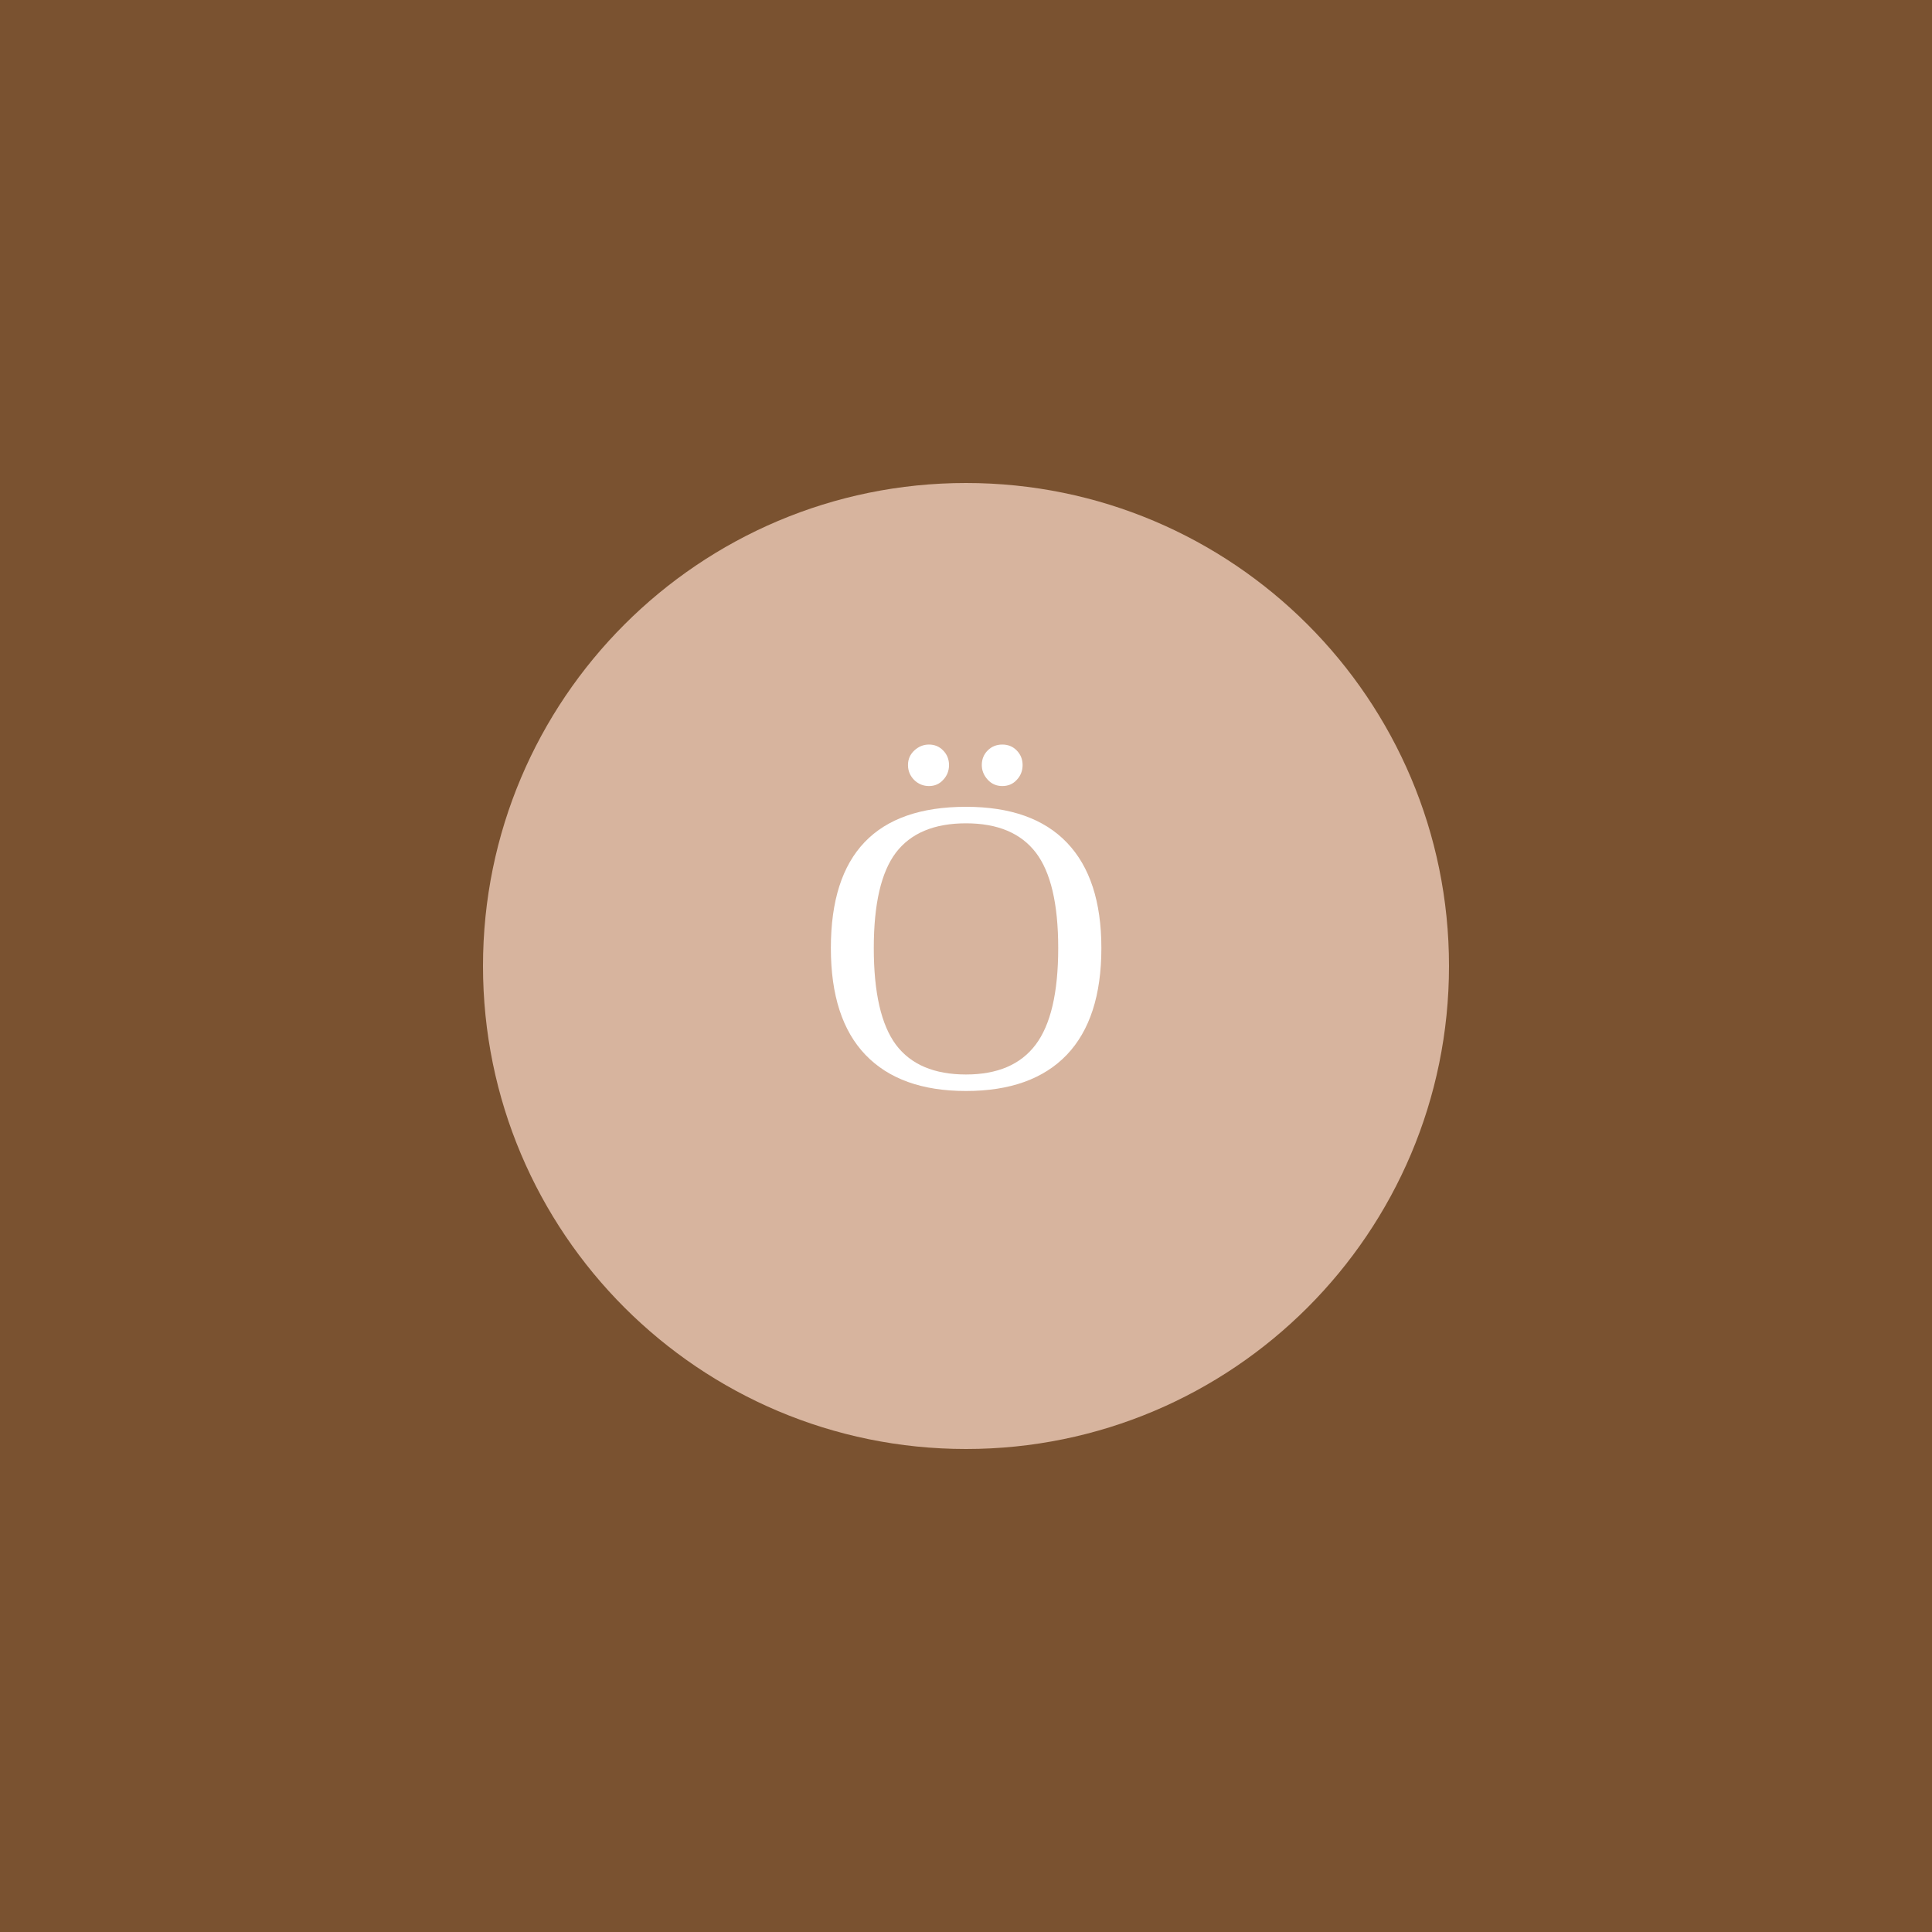
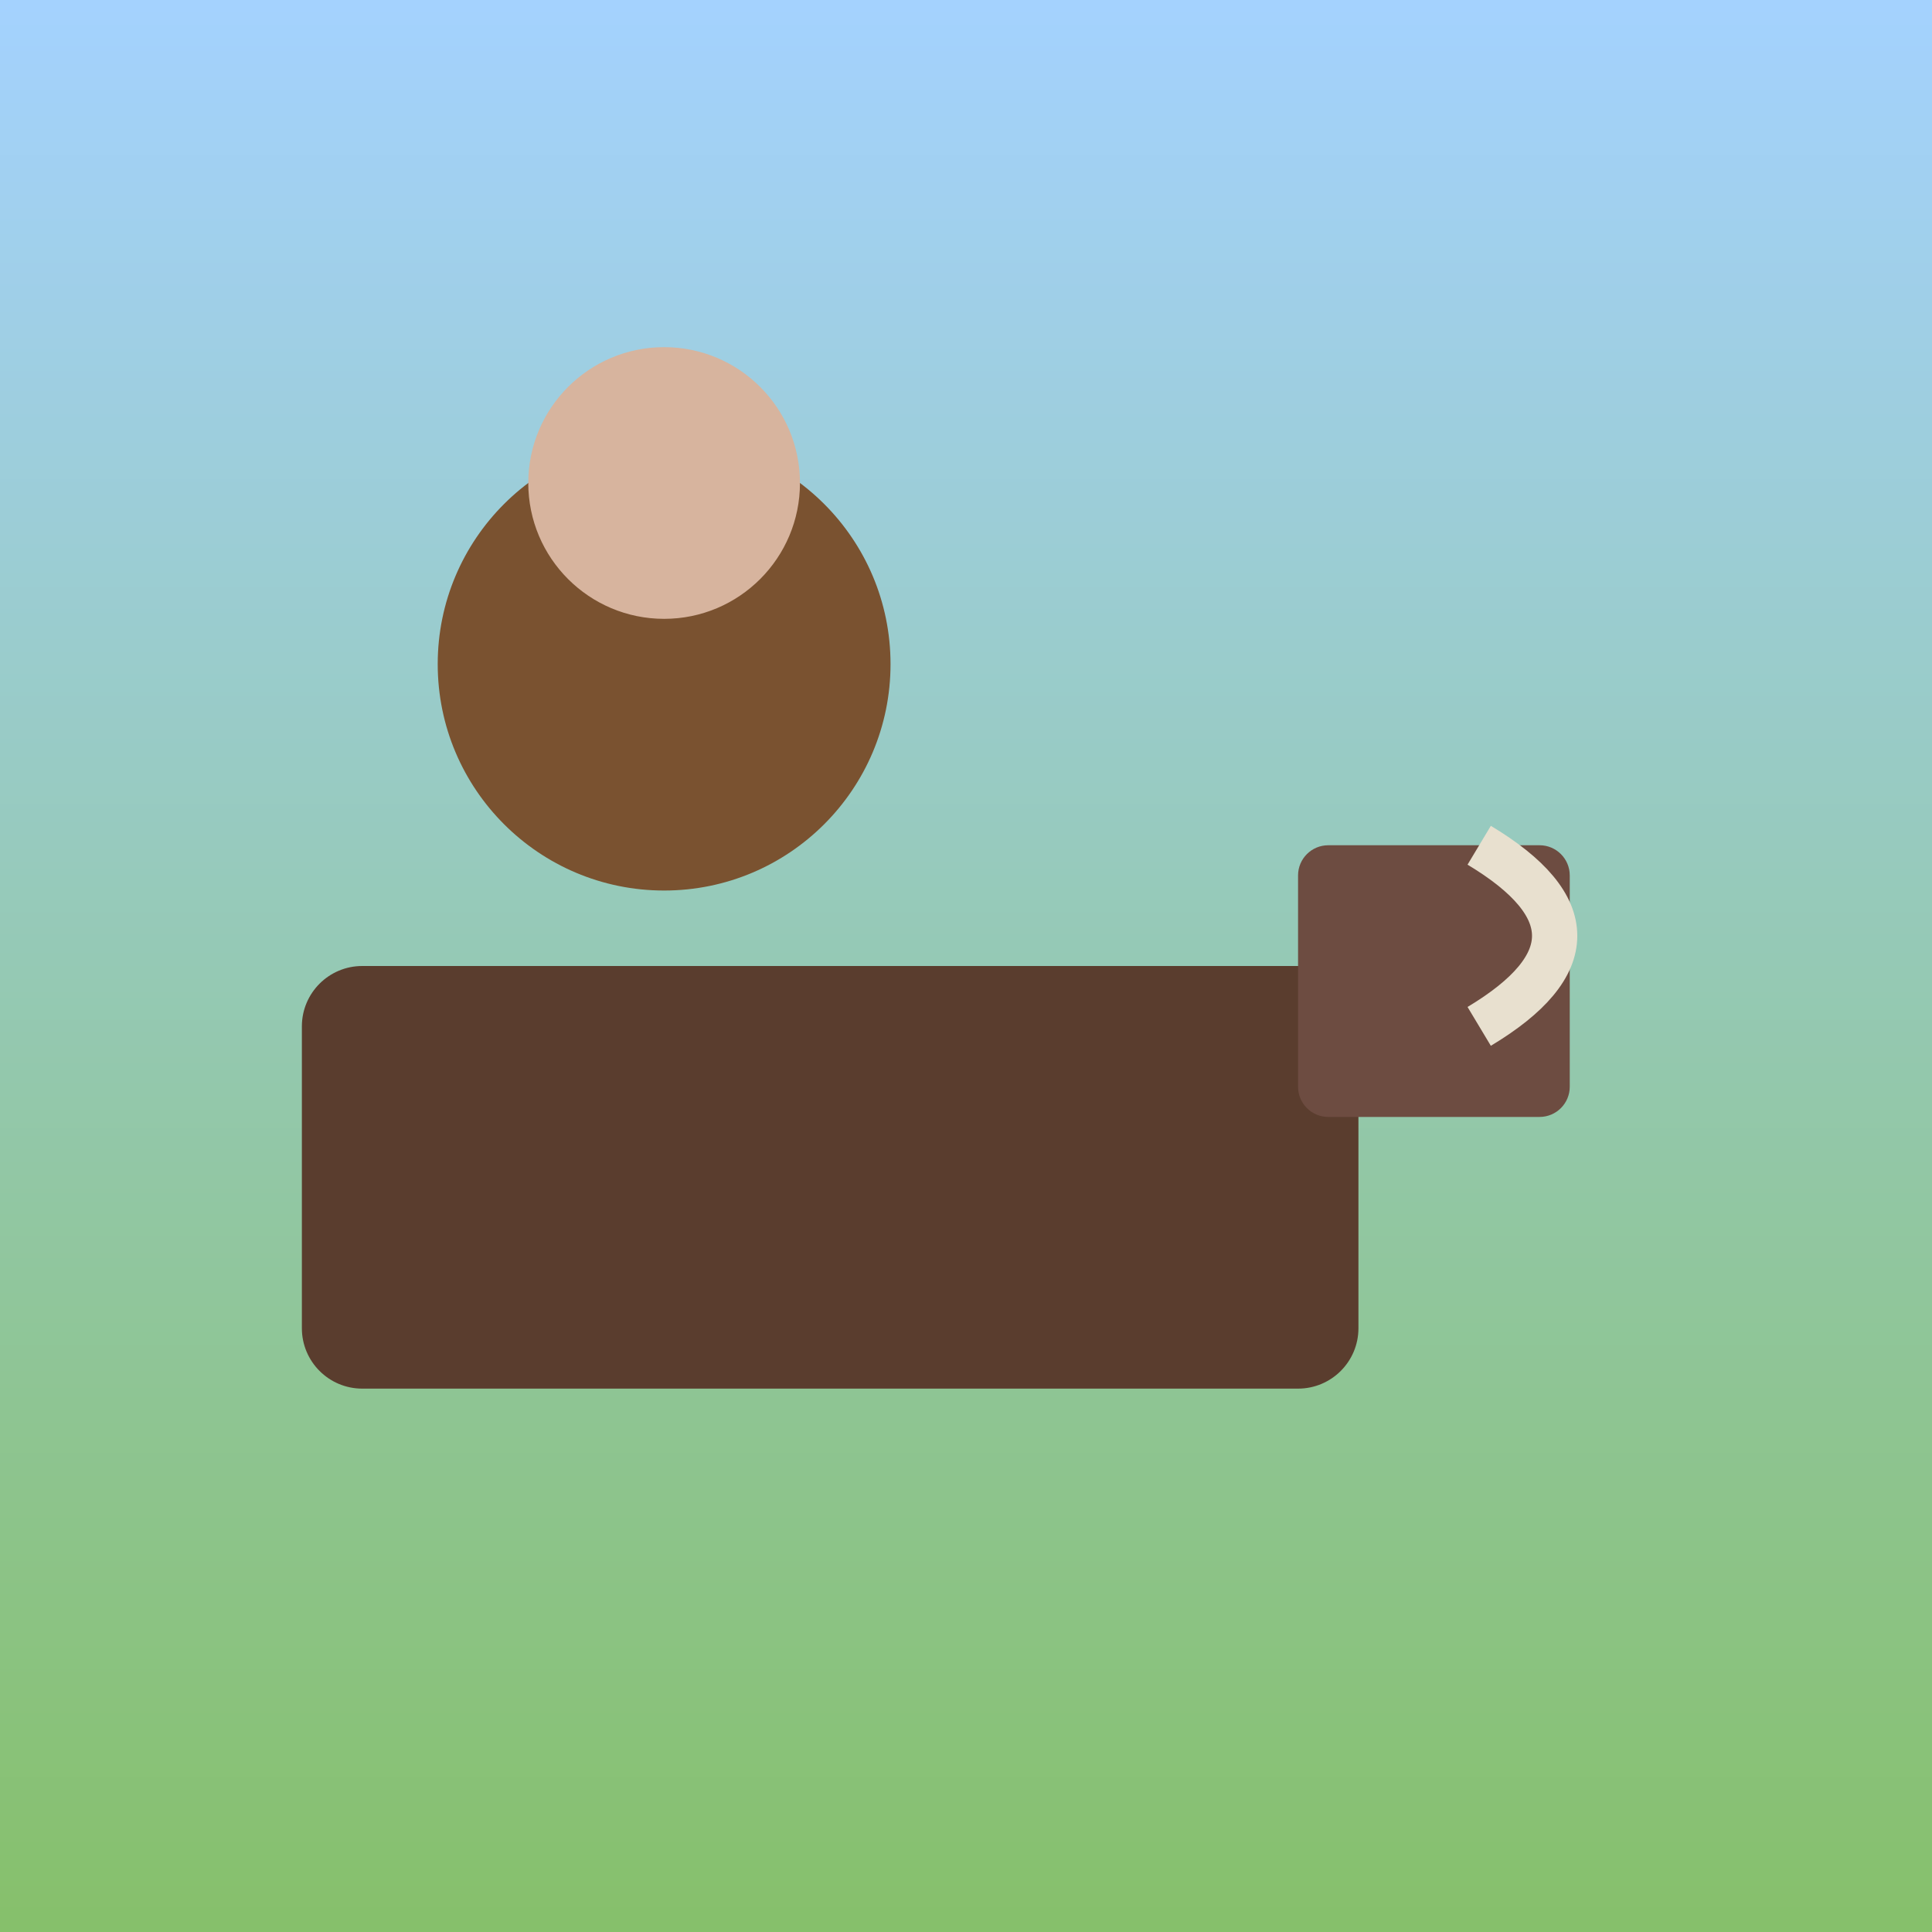
<svg xmlns="http://www.w3.org/2000/svg" width="128" height="128">
-   <rect width="128" height="128" fill="#7a5230" />
-   <circle cx="64" cy="64" r="32" fill="#d7b49e" />
-   <text x="64" y="72" font-size="28" text-anchor="middle" fill="white">Ö</text>
+   <defs>
+     <linearGradient id="g" x1="0" y1="0" x2="0" y2="1">
+       <stop offset="0" stop-color="#a4d2ff" />
+       <stop offset="1" stop-color="#86c06a" />
+     </linearGradient>
+   </defs>
+   <rect width="128" height="128" fill="url(#g)" />
+   <rect x="20" y="64" width="70" height="28" rx="4" ry="4" fill="#5a3d2e" />
+   <rect x="86" y="56" width="18" height="18" rx="2" ry="2" fill="#6d4c41" />
+   <path d="M98 56 q10 6 0 12" fill="none" stroke="#e8e0cf" stroke-width="3" />
+   <circle cx="44" cy="44" r="15" fill="#7a5230" />
+   <circle cx="44" cy="32" r="9" fill="#d7b49e" />
</svg>
